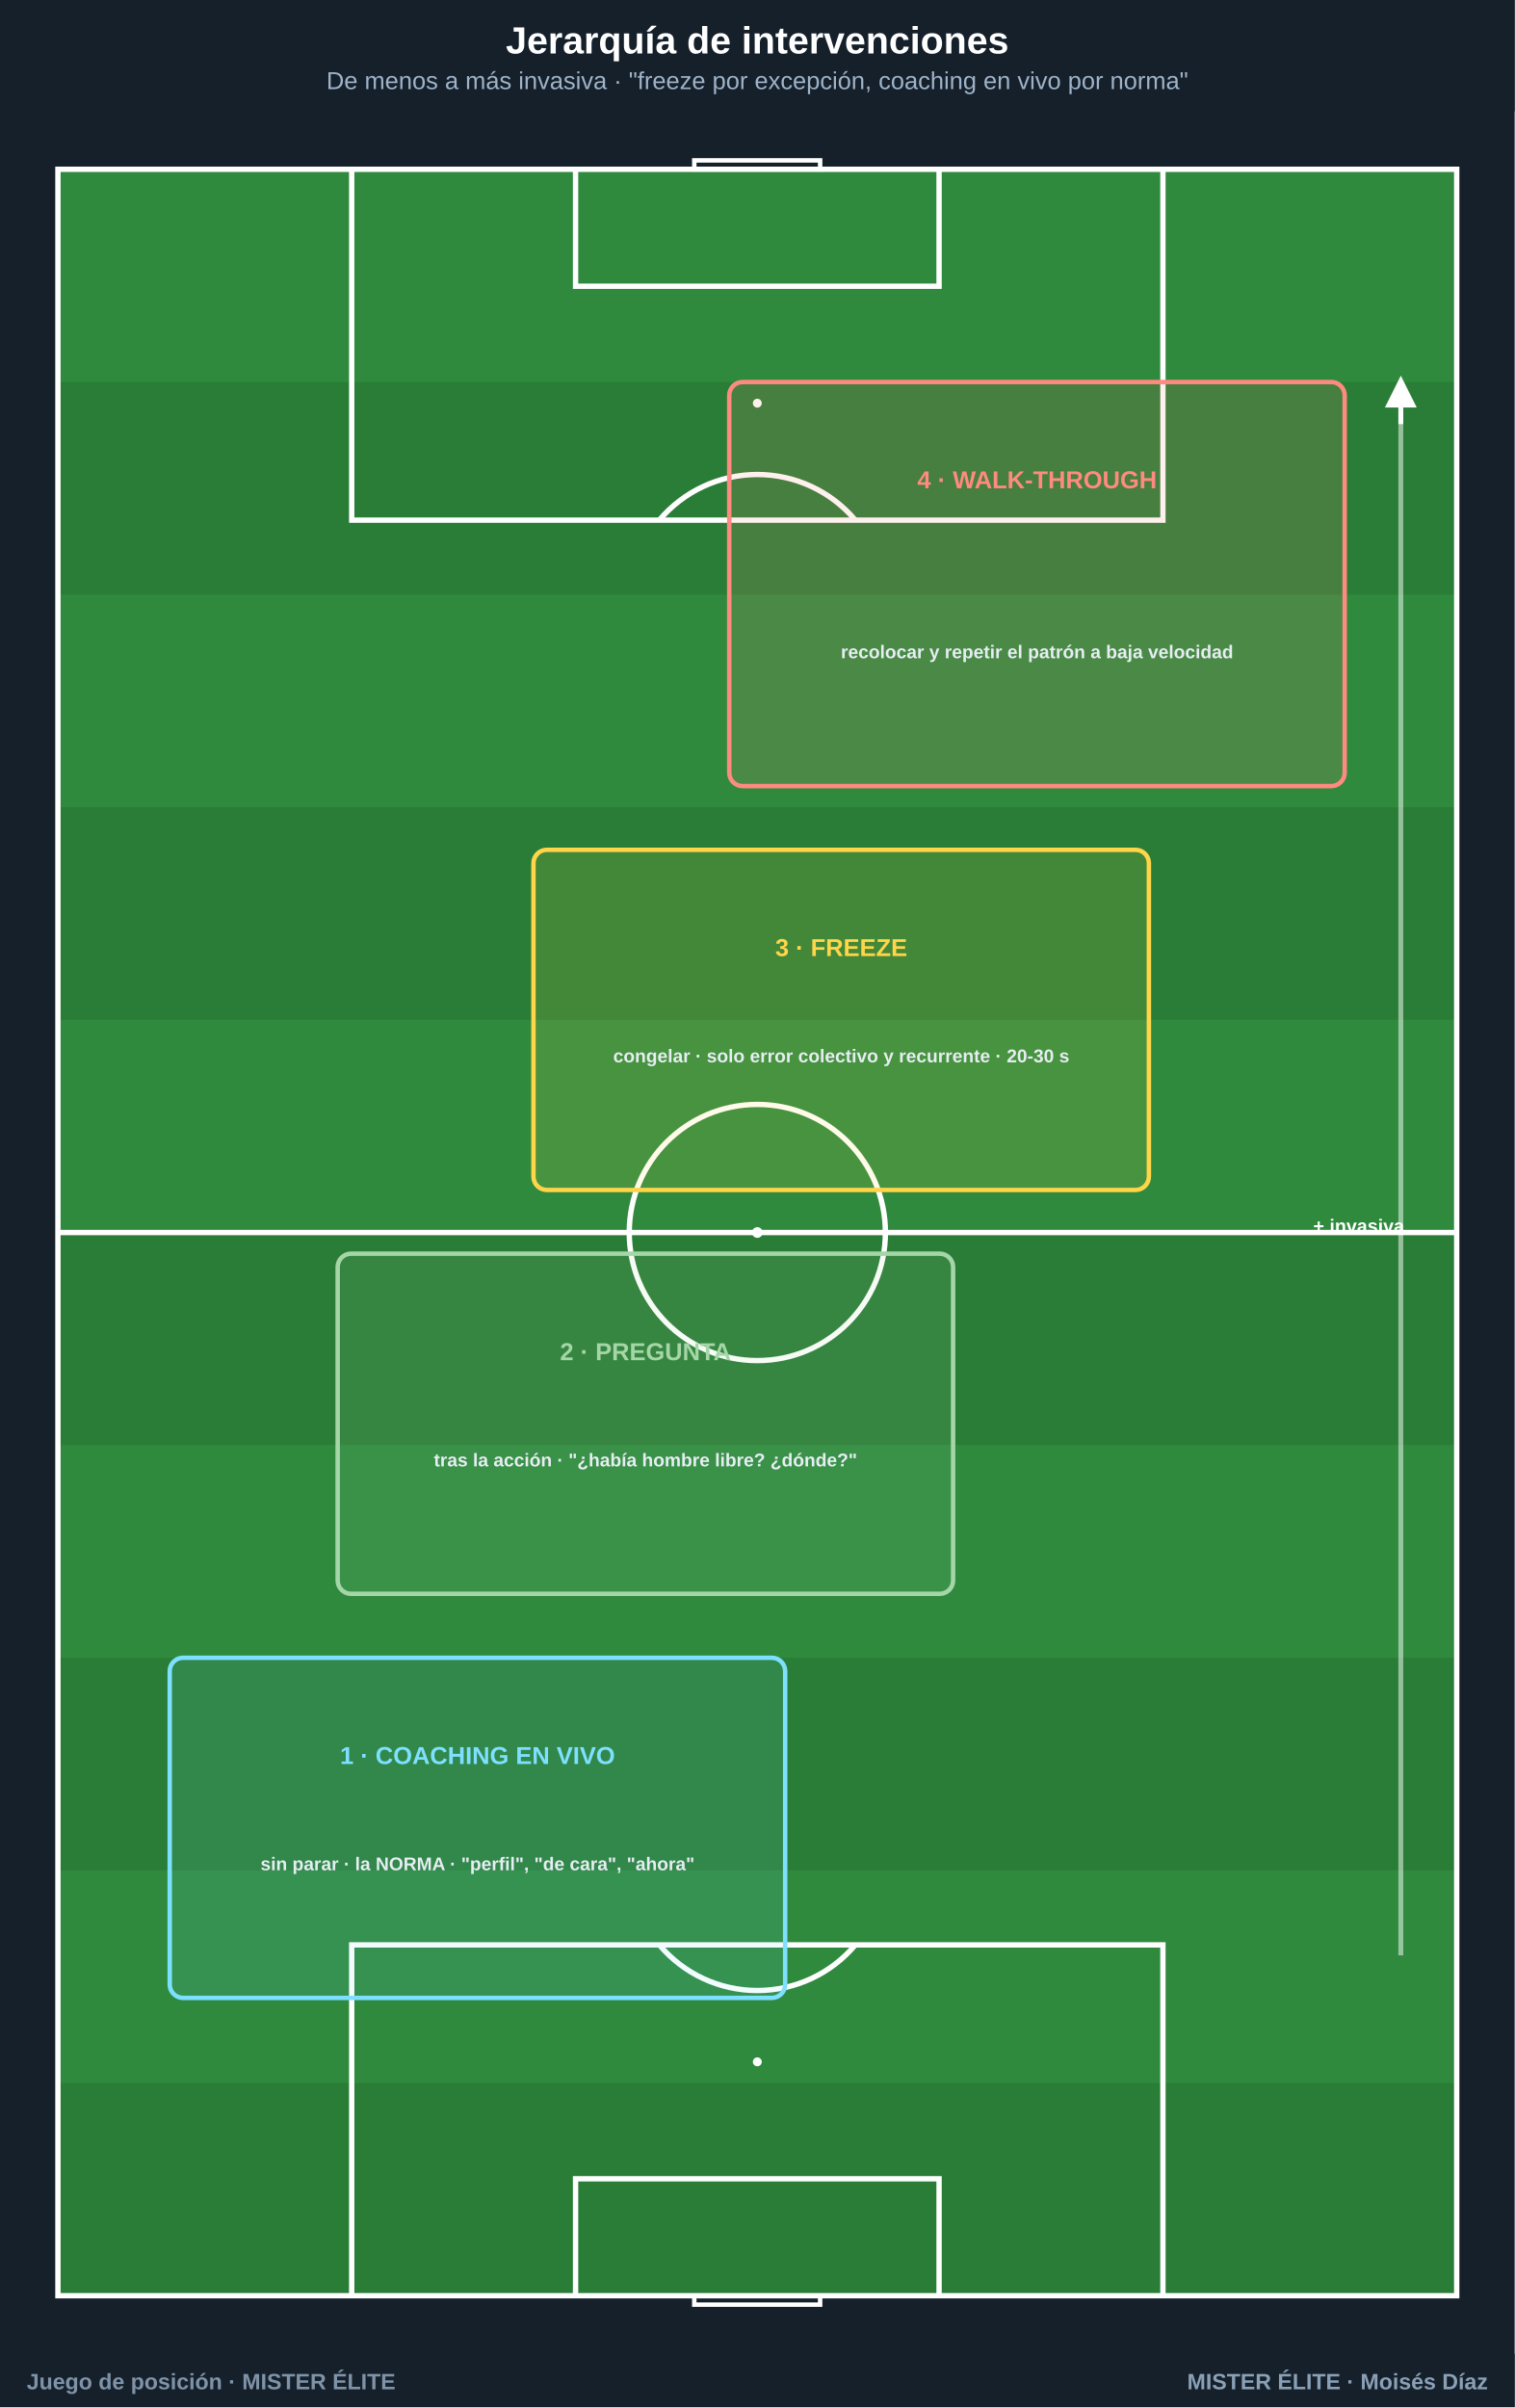
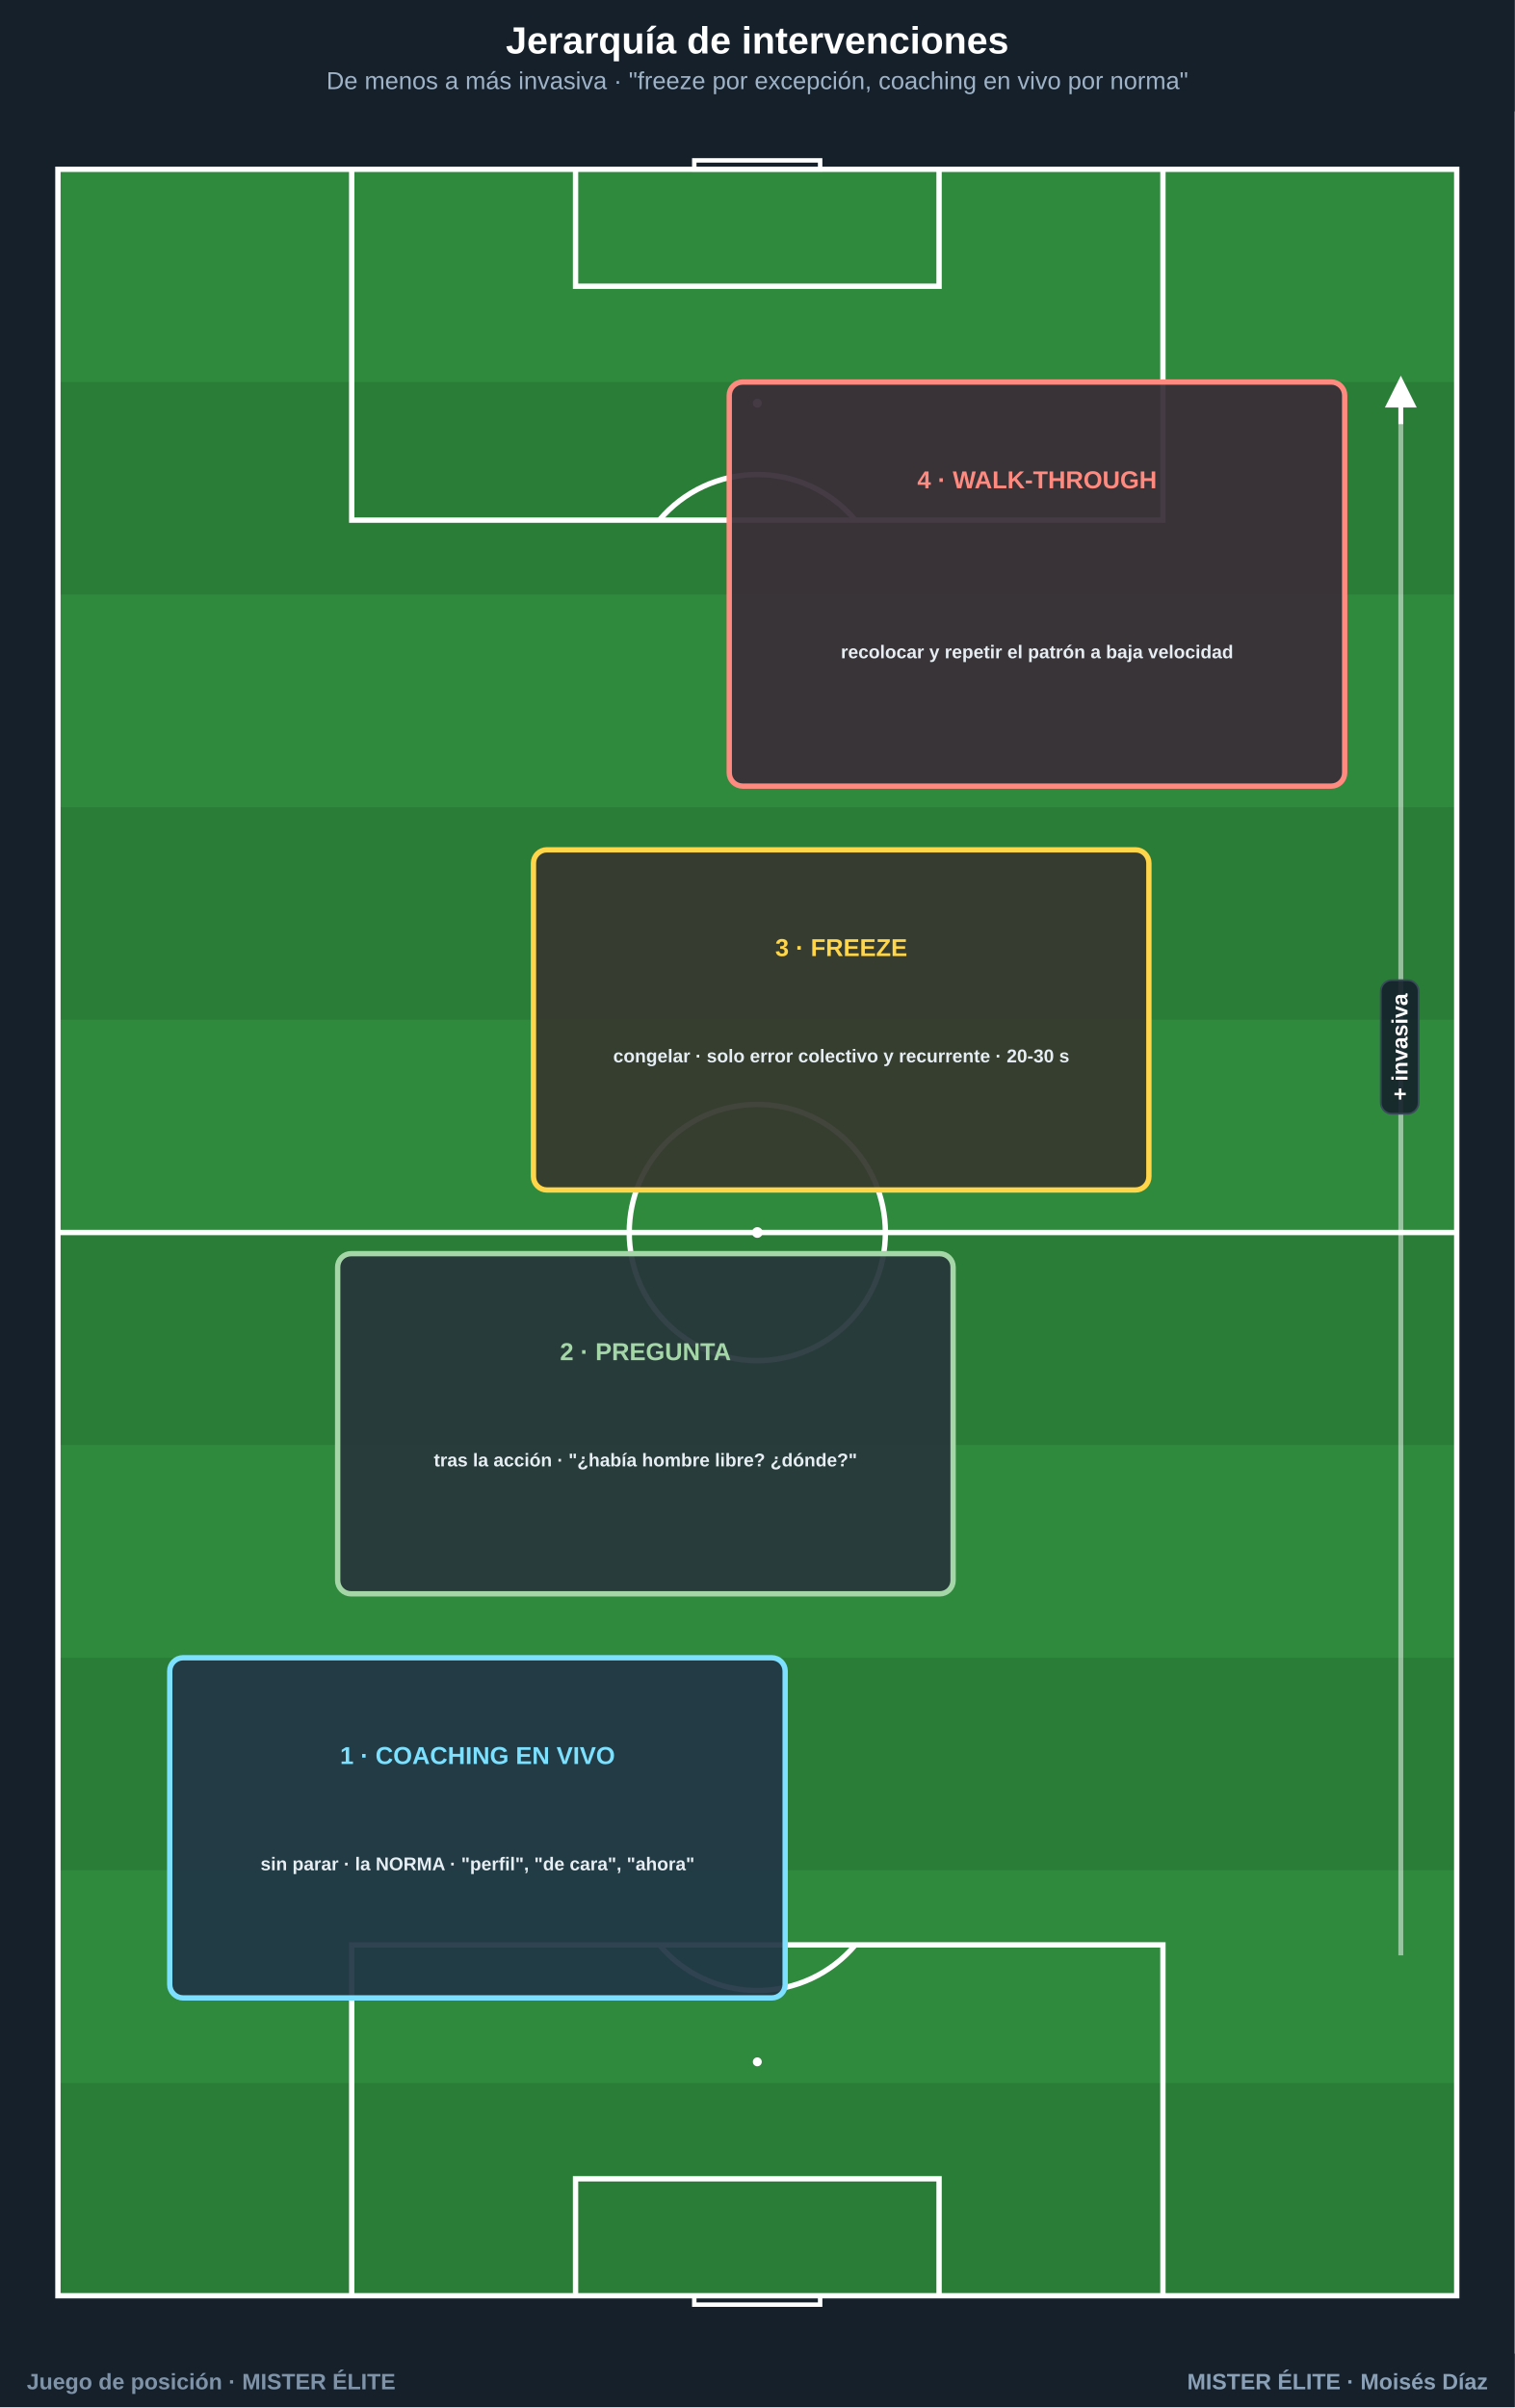
<svg xmlns="http://www.w3.org/2000/svg" viewBox="0 0 680 1081" width="680" height="1081" font-family="Segoe UI,Arial,sans-serif">
  <defs>
    <linearGradient id="sky" x1="0" y1="0" x2="0" y2="1">
      <stop offset="0" stop-color="#2f8a3e" />
      <stop offset="1" stop-color="#2b8139" />
    </linearGradient>
    <marker id="ah_pass" viewBox="0 0 10 10" refX="8" refY="5" markerWidth="6.5" markerHeight="6.5" orient="auto-start-reverse">
      <path d="M0,0 L10,5 L0,10 z" fill="#ffd54a" />
    </marker>
    <marker id="ah_run" viewBox="0 0 10 10" refX="8" refY="5" markerWidth="6.5" markerHeight="6.5" orient="auto-start-reverse">
      <path d="M0,0 L10,5 L0,10 z" fill="#ffffff" />
    </marker>
    <marker id="ah_drive" viewBox="0 0 10 10" refX="8" refY="5" markerWidth="6.5" markerHeight="6.5" orient="auto-start-reverse">
      <path d="M0,0 L10,5 L0,10 z" fill="#7ee0ff" />
    </marker>
    <marker id="ah_white" viewBox="0 0 10 10" refX="8" refY="5" markerWidth="6.5" markerHeight="6.5" orient="auto-start-reverse">
      <path d="M0,0 L10,5 L0,10 z" fill="#ffffff" />
    </marker>
  </defs>
  <rect x="0.0" y="0.0" width="680.0" height="1080.6" fill="#15202b" />
  <rect x="26.0" y="76.0" width="628.0" height="96.0" fill="#2f8a3e" />
  <rect x="26.0" y="171.5" width="628.0" height="96.0" fill="#2a7d36" />
  <rect x="26.0" y="266.9" width="628.0" height="96.0" fill="#2f8a3e" />
  <rect x="26.0" y="362.4" width="628.0" height="96.0" fill="#2a7d36" />
  <rect x="26.0" y="457.8" width="628.0" height="96.0" fill="#2f8a3e" />
  <rect x="26.0" y="553.3" width="628.0" height="96.0" fill="#2a7d36" />
  <rect x="26.0" y="648.7" width="628.0" height="96.0" fill="#2f8a3e" />
  <rect x="26.0" y="744.2" width="628.0" height="96.0" fill="#2a7d36" />
  <rect x="26.0" y="839.6" width="628.0" height="96.0" fill="#2f8a3e" />
  <rect x="26.0" y="935.1" width="628.0" height="96.0" fill="#2a7d36" />
  <rect x="26.0" y="76.0" width="628.0" height="954.6" fill="none" stroke="#ffffff" stroke-width="2.4" />
  <line x1="26.0" y1="553.3" x2="654.0" y2="553.3" stroke="#ffffff" stroke-width="2.4" opacity="1" />
  <circle cx="340.0" cy="553.3" r="57.5" fill="none" stroke="#ffffff" stroke-width="2.4" />
  <circle cx="340.0" cy="553.3" r="2.4" fill="#ffffff" />
  <path d="M157.9,76.0 L157.9,233.5 L522.1,233.5 L522.1,76.0" fill="none" stroke="#ffffff" stroke-width="2.4" />
  <path d="M258.4,76.0 L258.4,128.5 L421.6,128.5 L421.6,76.0" fill="none" stroke="#ffffff" stroke-width="2.4" />
  <circle cx="340.0" cy="181.0" r="2.0" fill="#ffffff" />
  <rect x="311.7" y="72.0" width="56.5" height="4" fill="none" stroke="#ffffff" stroke-width="2" />
  <path d="M296.0,233.5 A57.5,57.5 0 0 1 384.0,233.5" fill="none" stroke="#ffffff" stroke-width="2.4" />
  <path d="M157.9,1030.6 L157.9,873.1 L522.1,873.1 L522.1,1030.6" fill="none" stroke="#ffffff" stroke-width="2.4" />
  <path d="M258.4,1030.6 L258.4,978.1 L421.6,978.1 L421.6,1030.6" fill="none" stroke="#ffffff" stroke-width="2.4" />
  <circle cx="340.0" cy="925.6" r="2.0" fill="#ffffff" />
  <rect x="311.7" y="1030.6" width="56.5" height="4" fill="none" stroke="#ffffff" stroke-width="2" />
  <path d="M296.0,873.1 A57.5,57.5 0 0 0 384.0,873.1" fill="none" stroke="#ffffff" stroke-width="2.4" />
  <rect x="0.0" y="0.0" width="680.0" height="50.0" fill="#15202b" />
  <text x="340.0" y="24.0" font-family="Segoe UI,Arial,sans-serif" font-size="17" font-weight="800" fill="#ffffff" text-anchor="middle">Jerarquía de intervenciones</text>
  <text x="340.0" y="40.0" font-family="Segoe UI,Arial,sans-serif" font-size="11" font-weight="500" fill="#9fb3c8" text-anchor="middle">De menos a más invasiva · "freeze por excepción, coaching en vivo por norma"</text>
  <rect x="0.0" y="1056.6" width="680.0" height="24.0" fill="#15202b" />
  <text x="668.0" y="1072.6" font-family="Segoe UI,Arial,sans-serif" font-size="10" font-weight="700" fill="#8aa0b6" text-anchor="end">MISTER ÉLITE · Moisés Díaz</text>
  <text x="12.0" y="1072.6" font-family="Segoe UI,Arial,sans-serif" font-size="10" font-weight="600" fill="#7f93a8" text-anchor="start">Juego de posición · MISTER ÉLITE</text>
-   <rect x="76.2" y="744.2" width="276.3" height="152.7" rx="6" fill="#7ee0ff" fill-opacity="0.1" stroke="#7ee0ff" stroke-width="2" stroke-dasharray="0" />
+   <rect x="76.2" y="744.2" width="276.3" height="152.7" rx="6" fill="#15202b" fill-opacity="0.93" stroke="#0d3c75" stroke-width="1" />
+   <rect x="76.2" y="744.2" width="276.3" height="152.7" rx="6" fill="#7ee0ff" fill-opacity="0.12" stroke="#7ee0ff" stroke-width="2.4" />
  <text x="214.4" y="791.9" font-family="Segoe UI,Arial,sans-serif" font-size="11" font-weight="800" fill="#7ee0ff" text-anchor="middle">1 · COACHING EN VIVO</text>
  <text x="214.4" y="839.6" font-family="Segoe UI,Arial,sans-serif" font-size="8.3" font-weight="600" fill="#e6edf3" text-anchor="middle">sin parar · la NORMA · "perfil", "de cara", "ahora"</text>
-   <rect x="151.6" y="562.8" width="276.3" height="152.7" rx="6" fill="#a5d6a7" fill-opacity="0.1" stroke="#a5d6a7" stroke-width="2" stroke-dasharray="0" />
+   <rect x="151.6" y="562.8" width="276.3" height="152.7" rx="6" fill="#15202b" fill-opacity="0.93" stroke="#5a7a4a" stroke-width="1" />
+   <rect x="151.6" y="562.8" width="276.3" height="152.7" rx="6" fill="#a5d6a7" fill-opacity="0.13" stroke="#a5d6a7" stroke-width="2.4" />
  <text x="289.8" y="610.6" font-family="Segoe UI,Arial,sans-serif" font-size="11" font-weight="800" fill="#a5d6a7" text-anchor="middle">2 · PREGUNTA</text>
  <text x="289.8" y="658.3" font-family="Segoe UI,Arial,sans-serif" font-size="8.3" font-weight="600" fill="#e6edf3" text-anchor="middle">tras la acción · "¿había hombre libre? ¿dónde?"</text>
-   <rect x="239.5" y="381.5" width="276.3" height="152.7" rx="6" fill="#ffd54a" fill-opacity="0.12" stroke="#ffd54a" stroke-width="2" stroke-dasharray="0" />
+   <rect x="239.5" y="381.5" width="276.3" height="152.7" rx="6" fill="#15202b" fill-opacity="0.93" stroke="#8a7320" stroke-width="1" />
+   <rect x="239.5" y="381.5" width="276.3" height="152.7" rx="6" fill="#ffd54a" fill-opacity="0.14" stroke="#ffd54a" stroke-width="2.4" />
  <text x="377.7" y="429.2" font-family="Segoe UI,Arial,sans-serif" font-size="11" font-weight="800" fill="#ffd54a" text-anchor="middle">3 · FREEZE</text>
  <text x="377.7" y="476.9" font-family="Segoe UI,Arial,sans-serif" font-size="8.3" font-weight="600" fill="#e6edf3" text-anchor="middle">congelar · solo error colectivo y recurrente · 20-30 s</text>
-   <rect x="327.4" y="171.5" width="276.3" height="181.4" rx="6" fill="#ff8a80" fill-opacity="0.13" stroke="#ff8a80" stroke-width="2" stroke-dasharray="0" />
+   <rect x="327.4" y="171.5" width="276.3" height="181.4" rx="6" fill="#15202b" fill-opacity="0.93" stroke="#7f1414" stroke-width="1" />
+   <rect x="327.4" y="171.5" width="276.3" height="181.4" rx="6" fill="#ff8a80" fill-opacity="0.15" stroke="#ff8a80" stroke-width="2.4" />
  <text x="465.6" y="219.2" font-family="Segoe UI,Arial,sans-serif" font-size="11" font-weight="800" fill="#ff8a80" text-anchor="middle">4 · WALK-THROUGH</text>
  <text x="465.6" y="295.5" font-family="Segoe UI,Arial,sans-serif" font-size="8.3" font-weight="600" fill="#e6edf3" text-anchor="middle">recolocar y repetir el patrón a baja velocidad</text>
  <line x1="628.9" y1="877.8" x2="628.9" y2="190.5" stroke="#ffffff" stroke-width="2.2" opacity="0.5" />
  <line x1="628.9" y1="190.5" x2="628.9" y2="171.5" stroke="#ffffff" stroke-width="2.2" marker-end="url(#ah_white)" />
-   <text x="610.0" y="553.3" font-family="Segoe UI,Arial,sans-serif" font-size="8.5" font-weight="700" fill="#ffffff" text-anchor="middle">+ invasiva</text>
+   <g transform="rotate(-90 628.9 470.0)">
+     <rect x="598.9" y="461.0" width="60" height="17" rx="5" fill="#15202b" fill-opacity="0.9" stroke="#3a4a5a" stroke-width="0.8" />
+     <text x="628.9" y="473.0" font-family="Segoe UI,Arial,sans-serif" font-size="10" font-weight="800" fill="#ffffff" text-anchor="middle">+ invasiva</text>
+   </g>
</svg>
